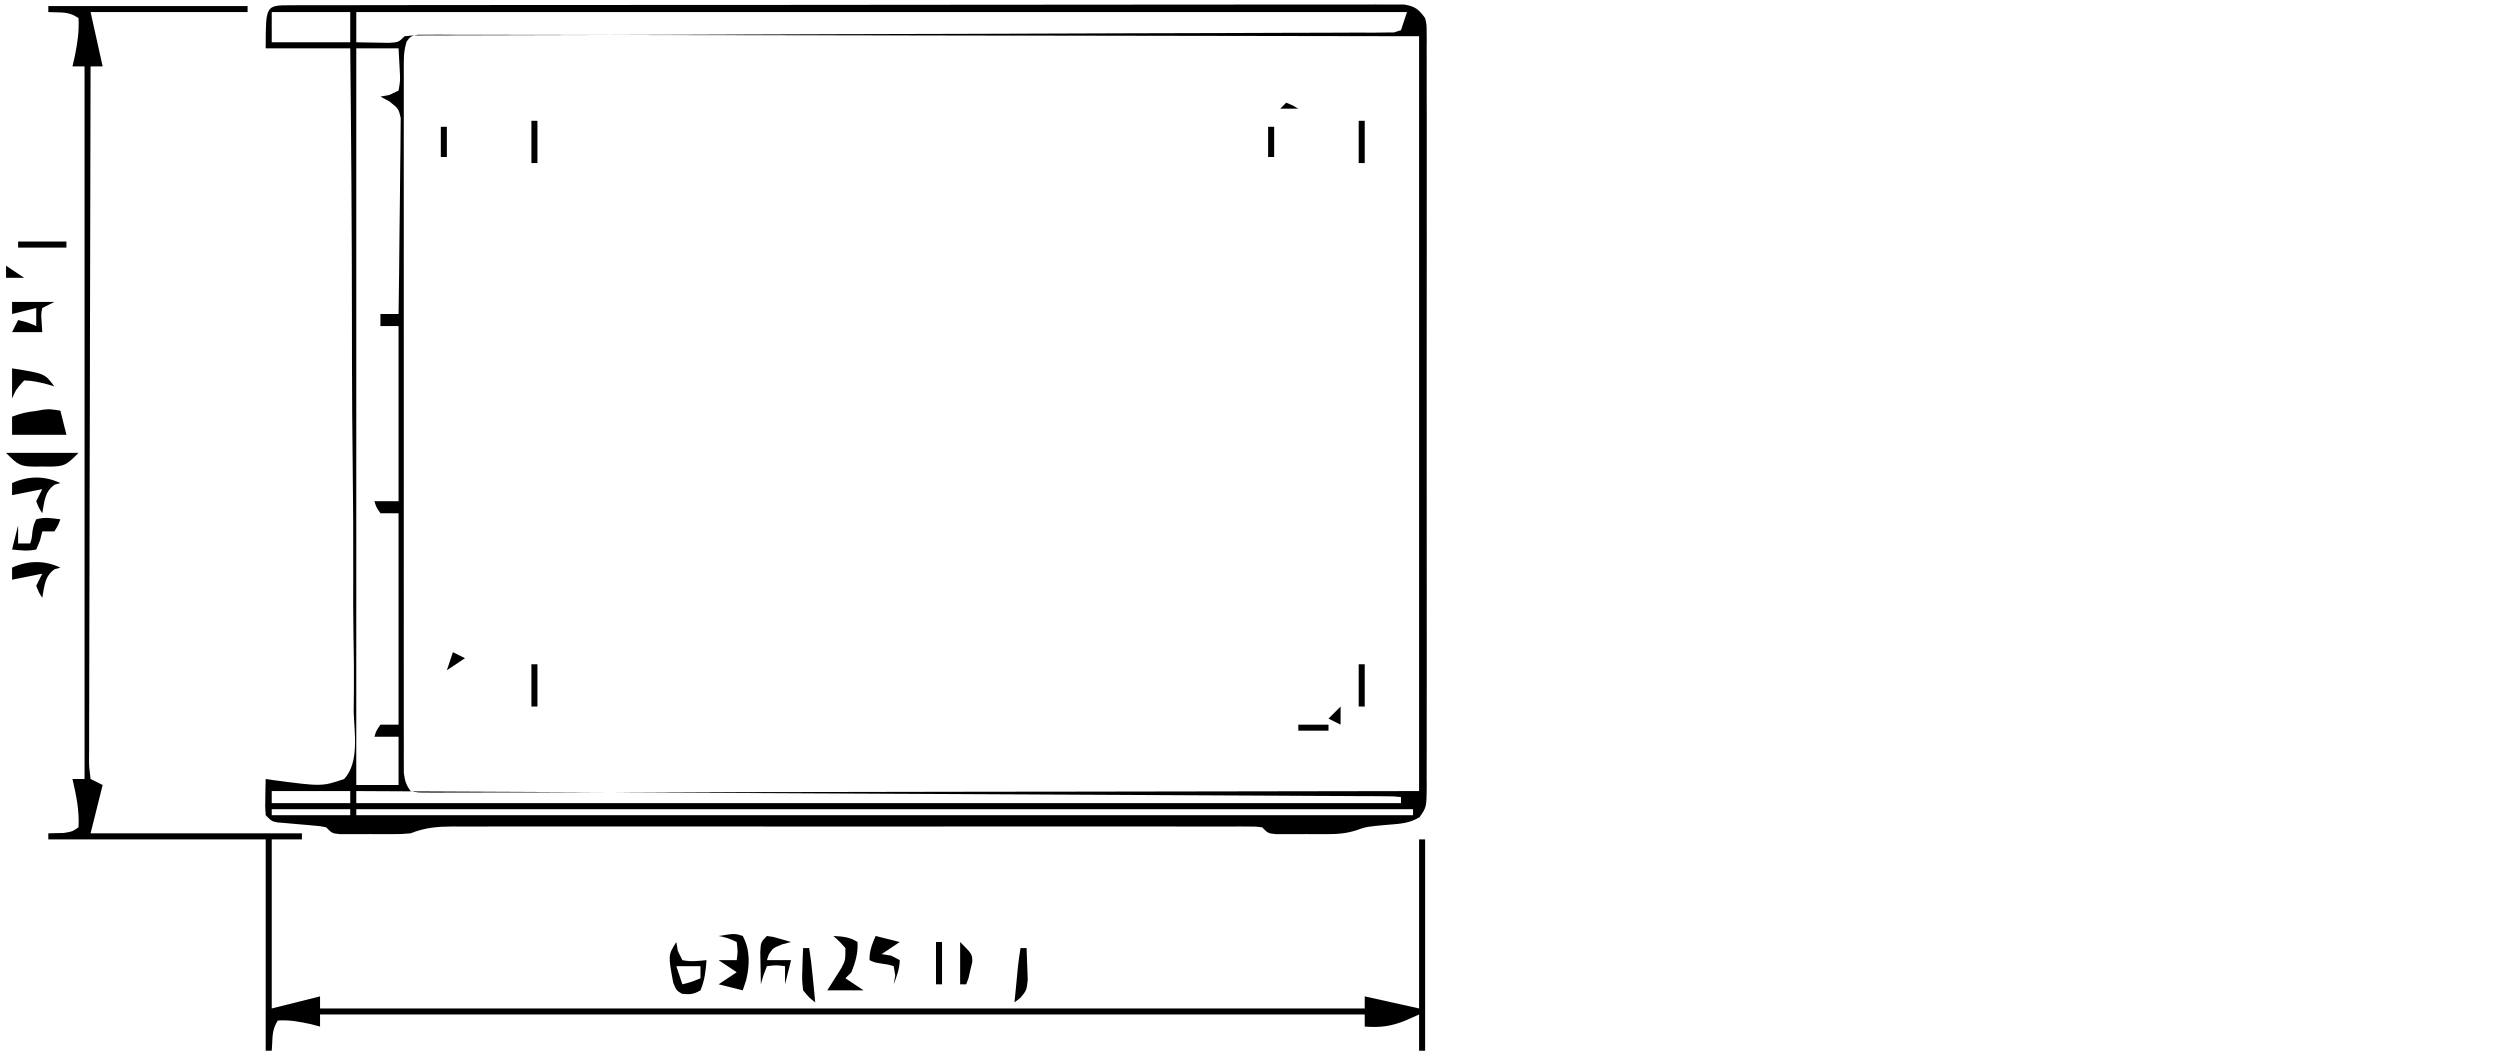
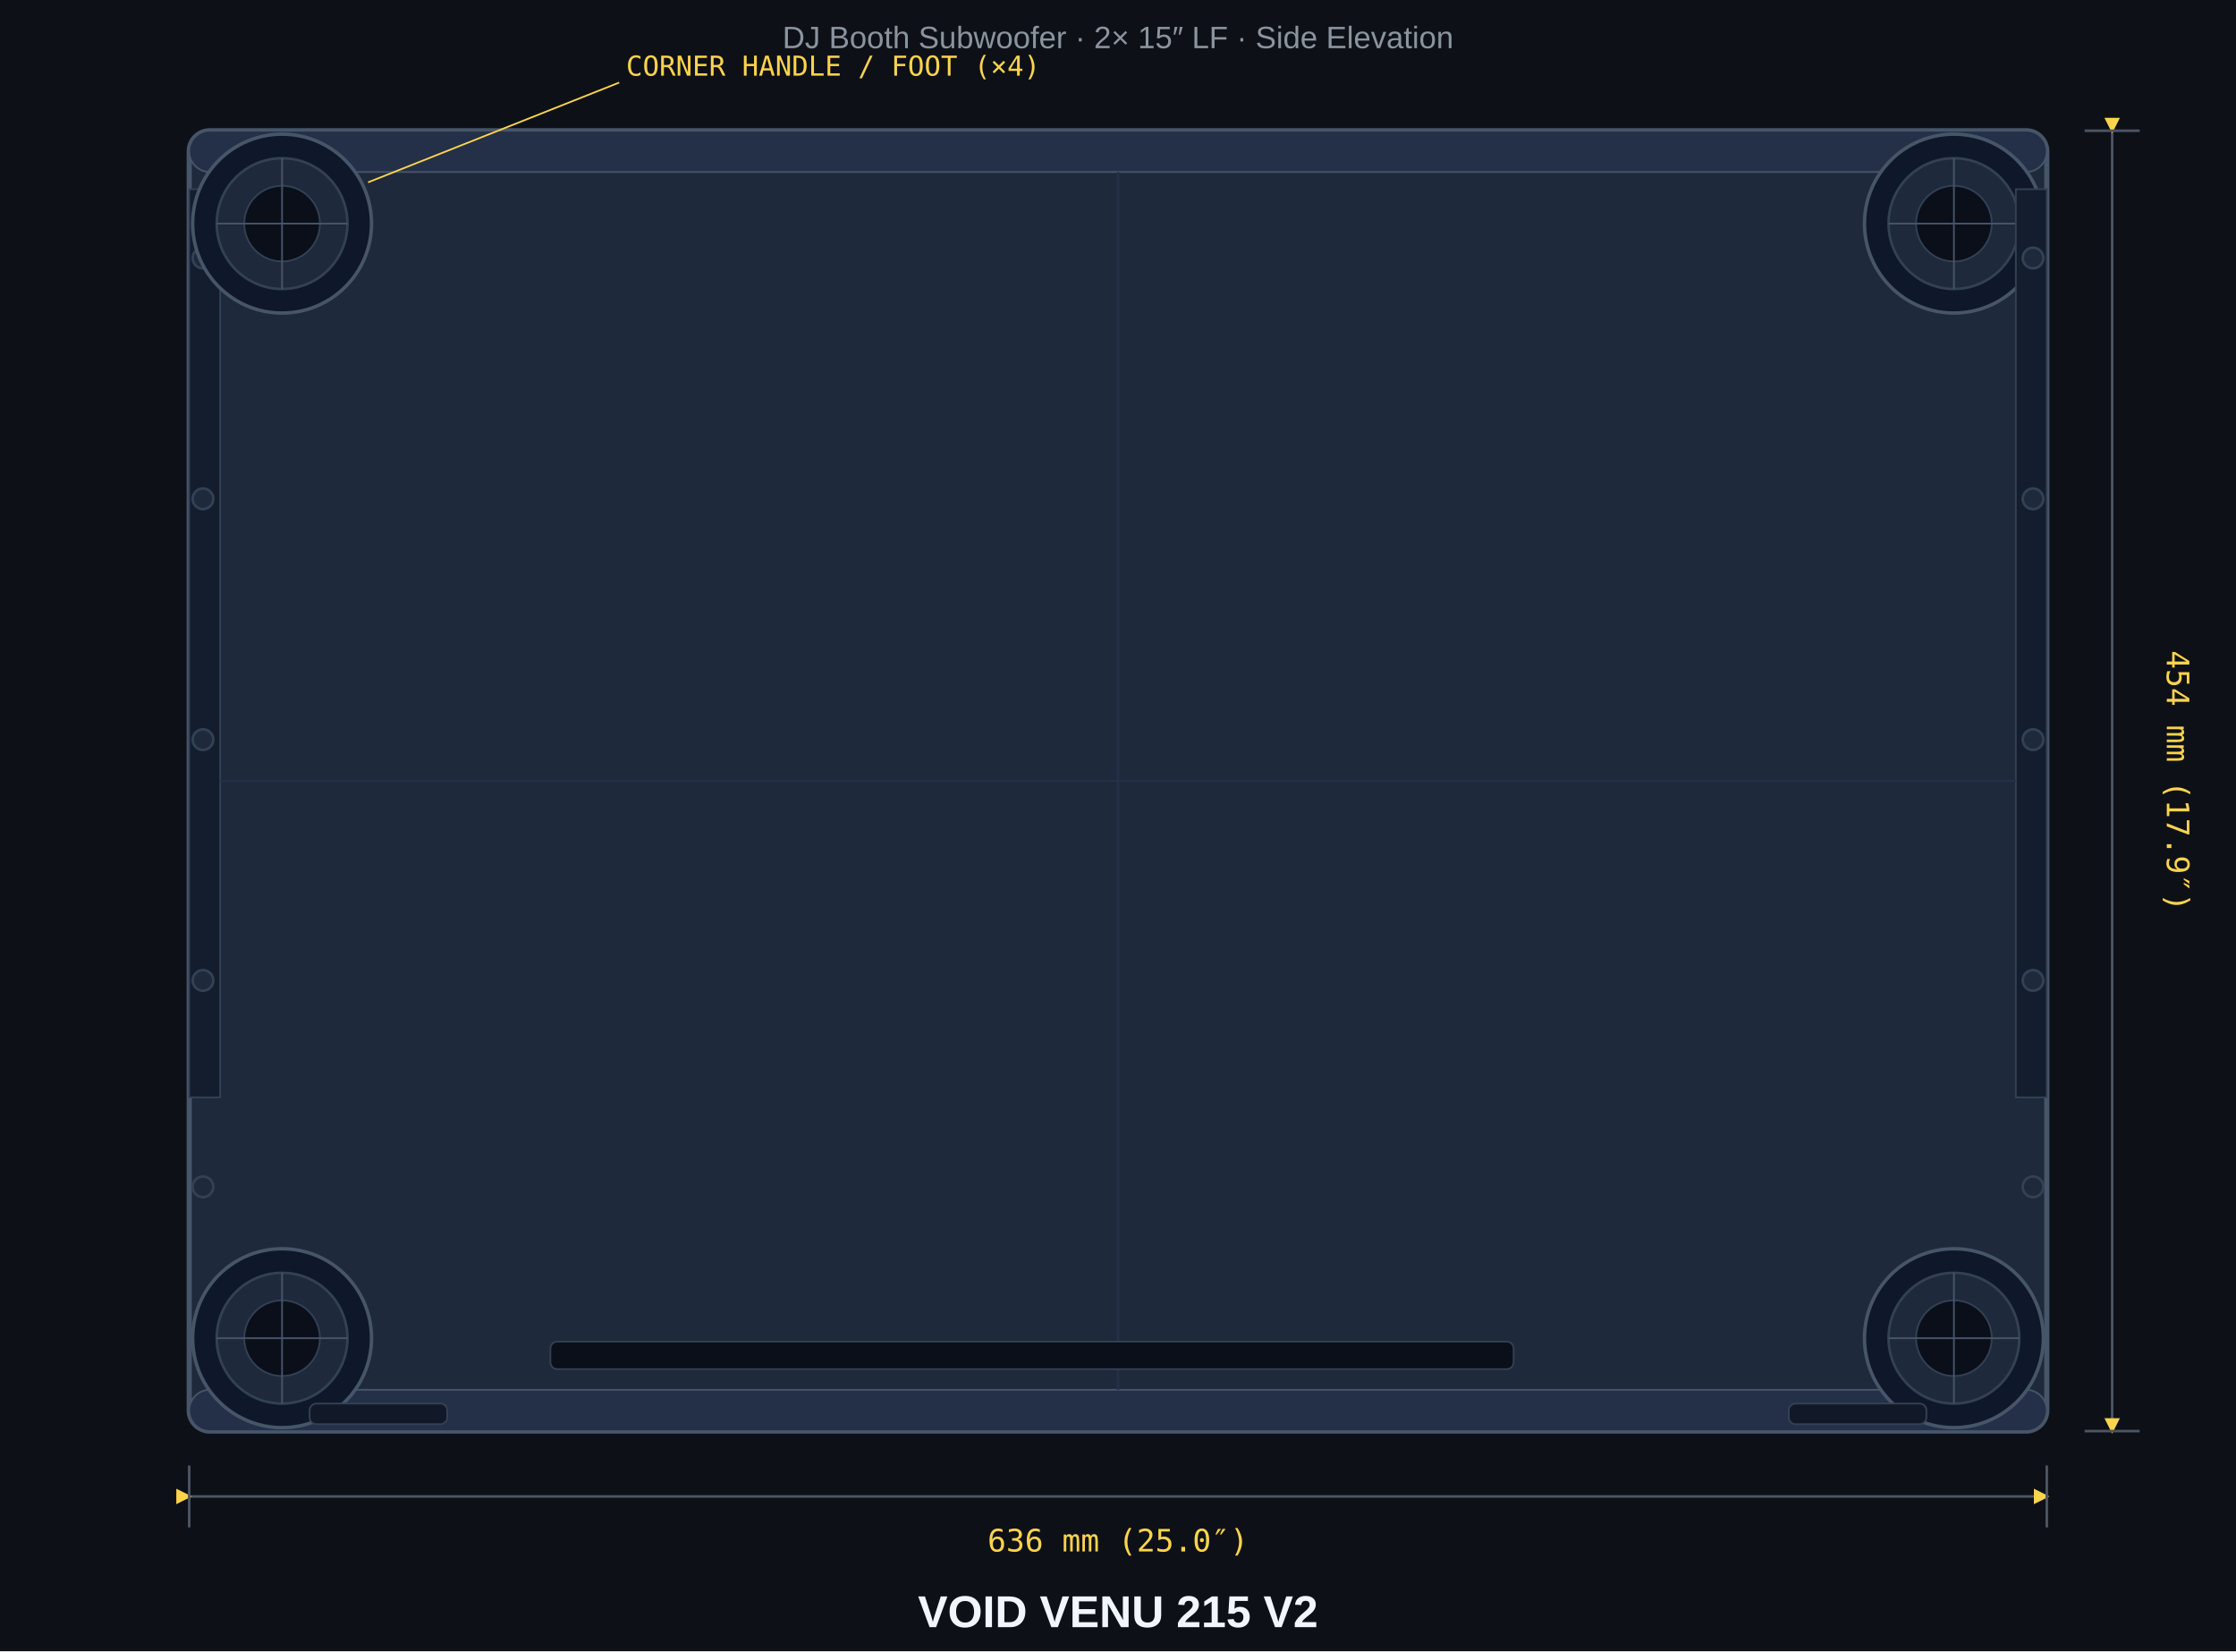
- <svg xmlns="http://www.w3.org/2000/svg" version="1.1" width="414" height="174">
-   <path d="M0 0 C10.89 0 21.78 0 33 0 C33 0.33 33 0.66 33 1 C24.42 1 15.84 1 7 1 C7.66 3.97 8.32 6.94 9 10 C8.34 10 7.68 10 7 10 C6.954 25.015 6.919 40.031 6.898 55.046 C6.895 56.818 6.893 58.589 6.89 60.36 C6.89 60.713 6.889 61.065 6.889 61.429 C6.88 67.144 6.864 72.86 6.846 78.576 C6.827 84.437 6.816 90.299 6.812 96.16 C6.809 99.454 6.803 102.747 6.789 106.041 C6.775 109.138 6.771 112.235 6.774 115.332 C6.773 116.471 6.769 117.611 6.762 118.75 C6.752 120.3 6.754 121.85 6.759 123.4 C6.754 123.856 6.748 124.312 6.742 124.782 C6.754 126.034 6.754 126.034 7 128 C7.66 128.33 8.32 128.66 9 129 C8.34 131.64 7.68 134.28 7 137 C18.55 137 30.1 137 42 137 C42 137.33 42 137.66 42 138 C40.35 138 38.7 138 37 138 C37 147.24 37 156.48 37 166 C38.32 165.67 38.32 165.67 45 164 C45 164.66 45 165.32 45 166 C102.09 166 159.18 166 218 166 C218 165.34 218 164.68 218 164 C220.97 164.66 223.94 165.32 227 166 C227 156.76 227 147.52 227 138 C227.33 138 227.66 138 228 138 C228 149.55 228 161.1 228 173 C227.67 173 227.34 173 227 173 C227 171.02 227 169.04 227 167 C226.257 167.33 225.515 167.66 224.75 168 C222.348 168.972 220.569 169.19 218 169 C218 168.34 218 167.68 218 167 C160.91 167 103.82 167 45 167 C45 167.66 45 168.32 45 169 C44.506 168.87 44.013 168.74 43.504 168.605 C41.595 168.194 39.952 167.868 38 168 C37.172 169.329 37.13 170.317 37.07 171.871 C37.047 172.244 37.024 172.616 37 173 C36.67 173 36.34 173 36 173 C36 161.45 36 149.9 36 138 C24.12 138 12.24 138 0 138 C0 137.67 0 137.34 0 137 C0.854 136.973 1.708 136.954 2.562 136.938 C3.953 136.719 3.953 136.719 5 136 C5.164 133.232 4.619 130.69 4 128 C4.66 128 5.32 128 6 128 C6 89.06 6 50.12 6 10 C5.34 10 4.68 10 4 10 C4.13 9.434 4.26 8.868 4.395 8.285 C4.822 6.137 5.13 4.197 5 2 C3.662 1.082 2.737 1.066 1.129 1.035 C0.756 1.024 0.384 1.012 0 1 C0 0.67 0 0.34 0 0 Z " fill="#000000" transform="translate(8,1)" />
-   <path d="M0 0 C0.659 -0.003 1.318 -0.006 1.997 -0.01 C2.736 -0.008 3.474 -0.007 4.213 -0.005 C4.992 -0.007 5.771 -0.009 6.55 -0.012 C8.699 -0.018 10.847 -0.018 12.996 -0.017 C15.311 -0.017 17.625 -0.022 19.939 -0.027 C24.476 -0.035 29.013 -0.038 33.551 -0.038 C37.237 -0.039 40.924 -0.041 44.61 -0.044 C55.053 -0.053 65.496 -0.058 75.939 -0.057 C76.22 -0.057 76.22 -0.057 77.646 -0.057 C78.21 -0.057 78.774 -0.057 79.355 -0.057 C88.501 -0.056 97.646 -0.066 106.792 -0.08 C116.173 -0.094 125.555 -0.101 134.936 -0.1 C140.207 -0.1 145.477 -0.103 150.748 -0.113 C155.235 -0.122 159.722 -0.125 164.209 -0.118 C166.5 -0.115 168.791 -0.115 171.082 -0.123 C173.177 -0.131 175.273 -0.13 177.368 -0.121 C178.128 -0.119 178.888 -0.121 179.647 -0.127 C180.677 -0.134 181.706 -0.129 182.736 -0.12 C183.309 -0.12 183.882 -0.121 184.472 -0.121 C186.276 0.188 186.866 0.657 187.931 2.129 C188.182 3.215 188.182 3.215 188.183 4.415 C188.188 4.874 188.193 5.333 188.198 5.806 C188.194 6.309 188.189 6.811 188.185 7.329 C188.186 7.597 188.186 7.597 188.194 8.951 C188.202 10.75 188.196 12.55 188.19 14.349 C188.192 15.637 188.196 16.925 188.2 18.212 C188.209 21.35 188.207 24.488 188.201 27.626 C188.197 30.176 188.196 32.726 188.198 35.276 C188.199 35.639 188.199 36.002 188.199 36.376 C188.2 37.112 188.201 37.849 188.201 38.586 C188.207 45.498 188.201 52.409 188.19 59.321 C188.181 65.254 188.182 71.186 188.192 77.118 C188.202 84.005 188.207 90.892 188.2 97.778 C188.2 98.513 188.199 99.247 188.198 99.981 C188.198 100.162 188.198 100.162 188.198 101.076 C188.196 103.623 188.199 106.17 188.203 108.718 C188.21 112.145 188.205 115.573 188.194 119 C188.191 120.261 188.192 121.521 188.196 122.781 C188.202 124.497 188.195 126.212 188.185 127.928 C188.187 128.18 188.187 128.18 188.198 129.451 C188.16 132.797 188.16 132.797 187.03 134.43 C185.438 135.442 183.83 135.553 181.993 135.691 C178.242 136.018 178.242 136.018 176.501 136.636 C174.856 137.152 173.549 137.258 171.829 137.261 C171.257 137.263 170.685 137.264 170.095 137.265 C169.505 137.261 168.914 137.258 168.306 137.254 C167.708 137.258 167.11 137.261 166.493 137.265 C165.924 137.264 165.354 137.263 164.767 137.261 C164.246 137.26 163.726 137.259 163.19 137.258 C161.931 137.129 161.931 137.129 160.931 136.129 C159.925 136.003 159.925 136.003 158.661 136.003 C158.18 136 157.699 135.998 157.204 135.995 C156.938 135.996 156.938 135.996 155.592 136.002 C155.03 136 154.467 135.999 153.888 135.997 C151.991 135.993 150.094 135.996 148.197 135.999 C146.842 135.998 145.487 135.996 144.132 135.994 C140.826 135.989 137.52 135.99 134.214 135.993 C131.526 135.996 128.839 135.996 126.152 135.995 C125.77 135.995 125.388 135.995 124.994 135.994 C124.218 135.994 123.442 135.994 122.666 135.993 C115.382 135.991 108.098 135.994 100.814 135.999 C94.563 136.004 88.313 136.003 82.062 135.998 C74.808 135.993 67.553 135.991 60.299 135.994 C59.525 135.994 58.751 135.995 57.978 135.995 C57.787 135.995 57.787 135.995 56.824 135.995 C54.141 135.996 51.458 135.995 48.775 135.992 C45.503 135.99 42.232 135.99 38.96 135.996 C37.291 135.998 35.622 135.999 33.953 135.996 C32.143 135.993 30.334 135.997 28.524 136.002 C27.996 135.999 27.469 135.997 26.925 135.995 C24.374 136.009 22.331 136.165 19.931 137.129 C18.413 137.258 18.413 137.258 16.829 137.261 C16.257 137.263 15.685 137.264 15.095 137.265 C14.505 137.261 13.914 137.258 13.306 137.254 C12.708 137.258 12.11 137.261 11.493 137.265 C10.924 137.264 10.354 137.263 9.767 137.261 C9.246 137.26 8.726 137.259 8.19 137.258 C6.931 137.129 6.931 137.129 5.931 136.129 C5.007 135.939 5.007 135.939 3.9 135.847 C3.501 135.81 3.103 135.773 2.693 135.734 C2.276 135.699 1.86 135.664 1.431 135.629 C0.608 135.56 -0.215 135.487 -1.038 135.41 C-1.403 135.38 -1.769 135.349 -2.145 135.318 C-3.069 135.129 -3.069 135.129 -4.069 134.129 C-4.167 132.718 -4.167 132.718 -4.132 131.066 C-4.123 130.518 -4.114 129.97 -4.104 129.406 C-4.093 128.984 -4.081 128.563 -4.069 128.129 C-3.684 128.187 -3.298 128.245 -2.901 128.305 C5.241 129.381 5.241 129.381 8.931 128.129 C11.461 125.362 10.616 120.477 10.498 117.021 C10.505 115.829 10.517 114.637 10.534 113.445 C10.561 110.531 10.529 107.623 10.47 104.71 C10.406 101.323 10.414 97.938 10.427 94.551 C10.448 88.51 10.412 82.472 10.339 76.432 C10.268 70.563 10.225 64.695 10.218 58.825 C10.217 58.464 10.217 58.103 10.216 57.73 C10.214 55.917 10.213 54.104 10.212 52.291 C10.201 37.236 10.093 22.183 9.931 7.129 C5.311 7.129 0.691 7.129 -4.069 7.129 C-4.069 0.005 -4.069 0.005 0 0 Z M-3.069 1.129 C-3.069 2.779 -3.069 4.429 -3.069 6.129 C1.221 6.129 5.511 6.129 9.931 6.129 C9.931 4.479 9.931 2.829 9.931 1.129 C5.641 1.129 1.351 1.129 -3.069 1.129 Z M10.931 1.129 C10.931 2.779 10.931 4.429 10.931 6.129 C12.077 6.156 13.222 6.175 14.368 6.191 C15.006 6.203 15.645 6.214 16.302 6.226 C17.931 6.129 17.931 6.129 18.931 5.129 C20.112 5.001 20.112 5.001 21.628 4.998 C22.204 4.995 22.78 4.991 23.374 4.987 C23.693 4.988 23.693 4.988 25.308 4.991 C25.989 4.988 26.67 4.985 27.351 4.982 C29.228 4.974 31.105 4.973 32.982 4.972 C35.004 4.97 37.026 4.963 39.047 4.956 C42.553 4.944 46.058 4.936 49.563 4.929 C55.1 4.919 60.637 4.899 66.174 4.876 C68.066 4.869 69.959 4.861 71.852 4.854 C72.325 4.852 72.798 4.85 73.285 4.848 C78.672 4.827 84.06 4.809 89.447 4.791 C89.94 4.789 90.432 4.787 90.94 4.786 C98.928 4.759 106.917 4.741 114.906 4.724 C123.1 4.707 131.293 4.678 139.487 4.639 C144.546 4.616 149.604 4.602 154.663 4.6 C158.127 4.598 161.591 4.585 165.055 4.563 C167.056 4.551 169.057 4.544 171.058 4.55 C172.888 4.555 174.717 4.547 176.547 4.528 C177.527 4.521 178.507 4.529 179.488 4.537 C179.776 4.533 179.776 4.533 181.234 4.511 C181.734 4.509 182.234 4.508 182.75 4.506 C183.14 4.382 183.529 4.257 183.931 4.129 C184.261 3.139 184.591 2.149 184.931 1.129 C127.511 1.129 70.091 1.129 10.931 1.129 Z M19.268 6.011 C18.922 7.158 18.806 8.063 18.805 9.259 C18.802 9.683 18.8 10.107 18.797 10.544 C18.799 11.008 18.802 11.472 18.804 11.949 C18.802 12.444 18.801 12.938 18.799 13.448 C18.795 15.109 18.798 16.77 18.801 18.431 C18.8 19.621 18.798 20.81 18.796 21.999 C18.792 24.896 18.793 27.794 18.796 30.691 C18.798 33.045 18.798 35.4 18.797 37.755 C18.797 38.09 18.797 38.424 18.797 38.77 C18.796 39.45 18.796 40.131 18.796 40.811 C18.793 47.193 18.796 53.576 18.801 59.958 C18.806 65.436 18.805 70.913 18.8 76.391 C18.795 82.75 18.793 89.109 18.796 95.469 C18.796 96.147 18.797 96.825 18.797 97.503 C18.797 97.836 18.797 98.17 18.798 98.514 C18.798 100.866 18.797 103.218 18.795 105.57 C18.792 108.735 18.794 111.899 18.799 115.064 C18.801 116.228 18.8 117.391 18.798 118.555 C18.795 120.139 18.799 121.724 18.804 123.308 C18.802 123.772 18.799 124.235 18.797 124.713 C18.8 125.137 18.802 125.561 18.805 125.998 C18.805 126.364 18.805 126.73 18.806 127.107 C18.96 128.364 19.165 129.109 19.931 130.129 C21.126 130.377 21.126 130.377 22.662 130.375 C23.246 130.379 23.829 130.383 24.431 130.387 C25.078 130.381 25.725 130.375 26.391 130.369 C27.081 130.37 27.77 130.372 28.46 130.374 C30.362 130.379 32.264 130.371 34.166 130.361 C36.214 130.352 38.262 130.355 40.311 130.357 C43.862 130.358 47.413 130.351 50.964 130.34 C56.099 130.324 61.233 130.319 66.368 130.316 C74.697 130.312 83.027 130.298 91.356 130.28 C99.449 130.261 107.543 130.247 115.636 130.238 C116.139 130.238 116.643 130.237 117.162 130.237 C121.101 130.233 125.039 130.229 128.978 130.225 C148.296 130.206 167.613 130.166 186.931 130.129 C186.931 88.879 186.931 47.629 186.931 5.129 C145.062 5.048 145.062 5.048 127.616 5.031 C123.623 5.027 119.629 5.023 115.636 5.019 C115.135 5.018 114.635 5.018 114.119 5.017 C106.028 5.008 97.937 4.993 89.847 4.974 C81.549 4.956 73.251 4.945 64.953 4.94 C59.83 4.938 54.706 4.929 49.582 4.913 C46.073 4.902 42.563 4.899 39.054 4.902 C37.027 4.903 34.999 4.901 32.972 4.89 C31.118 4.881 29.265 4.88 27.411 4.887 C26.418 4.888 25.424 4.879 24.431 4.87 C23.847 4.874 23.263 4.878 22.662 4.883 C22.155 4.882 21.648 4.881 21.126 4.88 C19.931 5.129 19.931 5.129 19.268 6.011 Z M10.931 7.129 C10.931 47.389 10.931 87.649 10.931 129.129 C13.241 129.129 15.551 129.129 17.931 129.129 C17.931 126.489 17.931 123.849 17.931 121.129 C16.611 121.129 15.291 121.129 13.931 121.129 C14.243 120.129 14.243 120.129 14.931 119.129 C15.921 119.129 16.911 119.129 17.931 119.129 C17.931 107.579 17.931 96.029 17.931 84.129 C16.941 84.129 15.951 84.129 14.931 84.129 C14.243 83.129 14.243 83.129 13.931 82.129 C15.251 82.129 16.571 82.129 17.931 82.129 C17.931 72.559 17.931 62.989 17.931 53.129 C16.941 53.129 15.951 53.129 14.931 53.129 C14.931 52.469 14.931 51.809 14.931 51.129 C15.921 51.129 16.911 51.129 17.931 51.129 C18 46.73 18.054 42.332 18.086 37.933 C18.102 35.891 18.123 33.848 18.157 31.806 C18.19 29.835 18.208 27.864 18.215 25.893 C18.221 25.141 18.232 24.389 18.248 23.637 C18.27 22.583 18.273 21.531 18.271 20.477 C18.278 19.877 18.285 19.278 18.292 18.66 C17.931 17.129 17.931 17.129 16.41 15.919 C15.922 15.658 15.434 15.397 14.931 15.129 C15.422 15.037 15.913 14.946 16.419 14.851 C16.669 14.732 16.669 14.732 17.931 14.129 C18.224 12.5 18.224 12.5 18.118 10.566 C18.087 9.999 18.087 9.999 17.931 7.129 C15.621 7.129 13.311 7.129 10.931 7.129 Z M-3.069 130.129 C-3.069 130.789 -3.069 131.449 -3.069 132.129 C1.221 132.129 5.511 132.129 9.931 132.129 C9.931 131.469 9.931 130.809 9.931 130.129 C5.641 130.129 1.351 130.129 -3.069 130.129 Z M10.931 130.129 C10.931 130.789 10.931 131.449 10.931 132.129 C68.021 132.129 125.111 132.129 183.931 132.129 C183.931 131.799 183.931 131.469 183.931 131.129 C182.822 130.998 182.822 130.998 181.229 130.99 C180.626 130.984 180.024 130.979 179.403 130.973 C178.723 130.972 178.043 130.971 177.363 130.97 C176.65 130.966 175.936 130.961 175.222 130.955 C173.25 130.942 171.277 130.934 169.305 130.928 C167.182 130.92 165.059 130.906 162.937 130.893 C159.255 130.872 155.574 130.853 151.892 130.838 C146.569 130.815 141.246 130.787 135.923 130.757 C127.288 130.71 118.652 130.666 110.017 130.626 C101.626 130.587 93.235 130.545 84.844 130.501 C84.328 130.498 83.811 130.496 83.279 130.493 C80.686 130.479 78.094 130.465 75.502 130.452 C53.978 130.338 32.455 130.231 10.931 130.129 Z M-3.069 133.129 C-3.069 133.459 -3.069 133.789 -3.069 134.129 C1.221 134.129 5.511 134.129 9.931 134.129 C9.931 133.799 9.931 133.469 9.931 133.129 C5.641 133.129 1.351 133.129 -3.069 133.129 Z M10.931 133.129 C10.931 133.459 10.931 133.789 10.931 134.129 C68.681 134.129 126.431 134.129 185.931 134.129 C185.931 133.799 185.931 133.469 185.931 133.129 C128.181 133.129 70.431 133.129 10.931 133.129 Z " fill="#000000" transform="translate(48.06914,0.8713655)" />
-   <path d="M0 0 C1.062 0.438 1.062 0.438 2 1 C1.01 1 0.02 1 -1 1 C-0.67 0.67 -0.34 0.34 0 0 Z " fill="#000000" transform="translate(213,17)" />
-   <path d="M0 0 C0.33 0 0.66 0 1 0 C1 2.31 1 4.62 1 7 C0.67 7 0.34 7 0 7 C0 4.69 0 2.38 0 0 Z " fill="#000000" transform="translate(88,20)" />
-   <path d="M0 0 C0.33 0 0.66 0 1 0 C1 2.31 1 4.62 1 7 C0.67 7 0.34 7 0 7 C0 4.69 0 2.38 0 0 Z " fill="#000000" transform="translate(225,20)" />
-   <path d="M0 0 C0.33 0 0.66 0 1 0 C1 1.65 1 3.3 1 5 C0.67 5 0.34 5 0 5 C0 3.35 0 1.7 0 0 Z " fill="#000000" transform="translate(73,21)" />
-   <path d="M0 0 C0.33 0 0.66 0 1 0 C1 1.65 1 3.3 1 5 C0.67 5 0.34 5 0 5 C0 3.35 0 1.7 0 0 Z " fill="#000000" transform="translate(210,21)" />
-   <path d="M0 0 C2.64 0 5.28 0 8 0 C8 0.33 8 0.66 8 1 C5.36 1 2.72 1 0 1 C0 0.67 0 0.34 0 0 Z " fill="#000000" transform="translate(3,40)" />
-   <path d="M0 0 C0.495 0.33 0.495 0.33 3 2 C2.01 2 1.02 2 0 2 C0 1.34 0 0.68 0 0 Z " fill="#000000" transform="translate(1,44)" />
-   <path d="M0 0 C2.31 0 4.62 0 7 0 C6.67 0.165 6.67 0.165 5 1 C4.805 1.973 4.805 1.973 4.875 3.062 C4.896 3.382 4.896 3.382 5 5 C3.35 5 1.7 5 0 5 C0.33 4.34 0.66 3.68 1 3 C2.563 3.375 2.563 3.375 4 4 C4 3.01 4 2.02 4 1 C2.68 1.33 1.36 1.66 0 2 C0 1.34 0 0.68 0 0 Z " fill="#000000" transform="translate(2,50)" />
-   <path d="M0 0 C5.429 0.857 5.429 0.857 7 3 C6.662 2.893 6.325 2.786 5.977 2.676 C4.614 2.309 3.413 2.027 2 2 C0.688 3.438 0.688 3.438 0 5 C0 3.35 0 1.7 0 0 Z " fill="#000000" transform="translate(2,61)" />
-   <path d="M0 0 C0.33 1.32 0.66 2.64 1 4 C-1.97 4 -4.94 4 -8 4 C-8 3.01 -8 2.02 -8 1 C-6.558 0.451 -5.561 0.224 -4.062 0.062 C-3.689 -0.005 -3.316 -0.073 -2.932 -0.143 C-1.848 -0.277 -1.848 -0.277 0 0 Z " fill="#000000" transform="translate(10,68)" />
-   <path d="M0 0 C3.96 0 7.92 0 12 0 C9.994 2.006 9.724 2.254 7.078 2.273 C6.9 2.27 6.9 2.27 6 2.25 C5.644 2.258 5.288 2.265 4.922 2.273 C2.276 2.254 2.006 2.006 0 0 Z " fill="#000000" transform="translate(1,75)" />
-   <path d="M0 0 C-0.309 0.082 -0.619 0.165 -0.938 0.25 C-2.639 1.451 -2.613 3.001 -3 5 C-3.562 4.125 -3.562 4.125 -4 3 C-3.67 2.34 -3.34 1.68 -3 1 C-4.65 1.33 -6.3 1.66 -8 2 C-8 1.34 -8 0.68 -8 0 C-5.351 -1.204 -2.624 -1.243 0 0 Z " fill="#000000" transform="translate(10,80)" />
-   <path d="M0 0 C1.447 -0.405 2.479 -0.196 4 0 C3.625 1 3.625 1 3 2 C2.34 2 1.68 2 1 2 C0.876 2.495 0.753 2.99 0.625 3.5 C0.419 3.995 0.213 4.49 0 5 C-1.41 5.296 -2.544 5.141 -4 5 C-3.67 3.68 -3.34 2.36 -3 1 C-3 1.99 -3 2.98 -3 4 C-2.34 4 -1.68 4 -1 4 C-0.727 3.125 -0.727 3.125 -0.625 2 C-0.418 0.891 -0.418 0.891 0 0 Z " fill="#000000" transform="translate(6,86)" />
-   <path d="M0 0 C-0.309 0.082 -0.619 0.165 -0.938 0.25 C-2.639 1.451 -2.613 3.001 -3 5 C-3.562 4.125 -3.562 4.125 -4 3 C-3.67 2.34 -3.34 1.68 -3 1 C-4.65 1.33 -6.3 1.66 -8 2 C-8 1.34 -8 0.68 -8 0 C-5.351 -1.204 -2.624 -1.243 0 0 Z " fill="#000000" transform="translate(10,94)" />
-   <path d="M0 0 C0.66 0.33 1.32 0.66 2 1 C1.505 1.33 1.505 1.33 -1 3 C-0.67 2.01 -0.34 1.02 0 0 Z " fill="#000000" transform="translate(75,108)" />
-   <path d="M0 0 C0.33 0 0.66 0 1 0 C1 2.31 1 4.62 1 7 C0.67 7 0.34 7 0 7 C0 4.69 0 2.38 0 0 Z " fill="#000000" transform="translate(88,110)" />
-   <path d="M0 0 C0.33 0 0.66 0 1 0 C1 2.31 1 4.62 1 7 C0.67 7 0.34 7 0 7 C0 4.69 0 2.38 0 0 Z " fill="#000000" transform="translate(225,110)" />
-   <path d="M0 0 C1 4 1 4 1 4 Z " fill="#000000" transform="translate(73,112)" />
-   <path d="M0 0 C1 4 1 4 1 4 Z " fill="#000000" transform="translate(210,112)" />
-   <path d="M0 0 C0 0.99 0 1.98 0 3 C-0.66 2.67 -1.32 2.34 -2 2 C-1.34 1.34 -0.68 0.68 0 0 Z " fill="#000000" transform="translate(222,117)" />
-   <path d="M0 0 C4 1 4 1 4 1 Z " fill="#000000" transform="translate(78,120)" />
-   <path d="M0 0 C1.65 0 3.3 0 5 0 C5 0.33 5 0.66 5 1 C3.35 1 1.7 1 0 1 C0 0.67 0 0.34 0 0 Z " fill="#000000" transform="translate(215,120)" />
-   <path d="M0 0 C1 4 1 4 1 4 Z " fill="#000000" transform="translate(162,154)" />
-   <path d="M0 0 C2.685 -0.433 2.685 -0.433 4 0 C5.236 2.296 5.167 4.834 4.562 7.312 C4.377 7.869 4.191 8.426 4 9 C2.68 8.67 1.36 8.34 0 8 C0.99 7.34 1.98 6.68 3 6 C2.01 5.34 1.02 4.68 0 4 C0.99 4 1.98 4 3 4 C3.188 2.562 3.188 2.562 3 1 C1.5 0.312 1.5 0.312 0 0 Z " fill="#000000" transform="translate(119,155)" />
-   <path d="M0 0 C0.973 0.121 0.973 0.121 2.062 0.438 C2.425 0.539 2.787 0.641 3.16 0.746 C3.437 0.83 3.714 0.914 4 1 C3.763 1.062 3.763 1.062 2.562 1.375 C1 2 1 2 0.312 3.062 C0.209 3.372 0.106 3.681 0 4 C1.32 4 2.64 4 4 4 C3.67 5.32 3.34 6.64 3 8 C3 7.01 3 6.02 3 5 C1.562 4.812 1.562 4.812 0 5 C-0.598 6.512 -0.598 6.512 -1 8 C-1.027 6.854 -1.046 5.708 -1.062 4.562 C-1.074 3.924 -1.086 3.286 -1.098 2.629 C-1 1 -1 1 0 0 Z " fill="#000000" transform="translate(127,155)" />
-   <path d="M0 0 C1.48 0.07 2.748 0.167 4 1 C4.122 2.783 3.652 4.35 3 6 C2.67 6.33 2.34 6.66 2 7 C2.99 7.66 3.98 8.32 5 9 C3.02 9 1.04 9 -1 9 C-0.219 7.763 0.562 6.526 1.344 5.289 C2 4 2 4 2 2 C1 0.875 1 0.875 0 0 Z " fill="#000000" transform="translate(138,155)" />
-   <path d="M0 0 C0.66 0.165 0.66 0.165 4 1 C3.505 1.33 3.505 1.33 1 3 C1.516 3.083 2.031 3.165 2.562 3.25 C2.8 3.374 2.8 3.374 4 4 C3.965 5.429 3.511 6.675 3 8 C3.083 7.526 3.165 7.051 3.25 6.562 C3.167 6.047 3.085 5.531 3 5 C2.074 4.719 2.074 4.719 0.938 4.562 C-0.176 4.383 -0.176 4.383 -1 4 C-1.066 2.542 -0.568 1.327 0 0 Z " fill="#000000" transform="translate(145,155)" />
-   <path d="M0 0 C0.082 0.495 0.165 0.99 0.25 1.5 C0.498 1.995 0.745 2.49 1 3 C2.412 3.294 3.542 3.141 5 3 C4.874 4.759 4.695 6.37 4 8 C2.865 8.668 2.227 8.713 0.926 8.566 C0 8 0 8 -0.52 6.715 C-1.362 2.142 -1.362 2.142 0 0 Z M0 4 C0.33 4.99 0.66 5.98 1 7 C2.5 6.625 2.5 6.625 4 6 C4 5.34 4 4.68 4 4 C2.68 4 1.36 4 0 4 Z " fill="#000000" transform="translate(112,156)" />
-   <path d="M0 0 C0.33 0 0.66 0 1 0 C1 2.31 1 4.62 1 7 C0.67 7 0.34 7 0 7 C0 4.69 0 2.38 0 0 Z " fill="#000000" transform="translate(155,156)" />
-   <path d="M0 0 C2 2 2 2 2.012 3.289 C1.905 3.73 1.798 4.171 1.688 4.625 C1.588 5.071 1.489 5.517 1.387 5.977 C1.259 6.314 1.131 6.652 1 7 C0.67 7 0.34 7 0 7 C0 4.69 0 2.38 0 0 Z " fill="#000000" transform="translate(159,156)" />
-   <path d="M0 0 C0.33 0 0.66 0 1 0 C1.243 1.509 1.423 2.981 1.562 4.5 C1.606 4.929 1.649 5.359 1.693 5.801 C1.8 6.867 1.901 7.933 2 9 C1.008 8.227 1.008 8.227 0 7 C-0.195 5.273 -0.195 5.273 -0.125 3.375 C-0.107 2.743 -0.089 2.112 -0.07 1.461 C-0.047 0.979 -0.024 0.497 0 0 Z " fill="#000000" transform="translate(133,157)" />
-   <path d="M0 0 C0.33 0 0.66 0 1 0 C1.054 1.124 1.093 2.25 1.125 3.375 C1.148 4.001 1.171 4.628 1.195 5.273 C1 7 1 7 -0.008 8.227 C-0.335 8.482 -0.663 8.737 -1 9 C-0.86 7.499 -0.713 6 -0.562 4.5 C-0.523 4.071 -0.484 3.641 -0.443 3.199 C-0.333 2.128 -0.171 1.063 0 0 Z " fill="#000000" transform="translate(169,157)" />
-   <path d="M0 0 C4 1 4 1 4 1 Z " fill="#000000" transform="translate(144,163)" />
+ <svg xmlns="http://www.w3.org/2000/svg" viewBox="0 0 650 480" width="650" height="480" role="img" aria-labelledby="venu215-side-title venu215-side-desc">
+   <defs>
+     <style>
+       text { font-family: 'Segoe UI', Arial, sans-serif; }
+       .lbl  { fill: #f0f6fc; font-size: 13px; font-weight: 700; text-anchor: middle; }
+       .sub  { fill: #8b949e; font-size: 9px; text-anchor: middle; }
+       .dim  { fill: #fcd34d; font-size: 9px; font-family: 'Segoe UI Mono', monospace; text-anchor: middle; }
+       .dim-r { fill: #fcd34d; font-size: 9px; font-family: 'Segoe UI Mono', monospace; text-anchor: middle; dominant-baseline: central; }
+       .dln  { stroke: #4b5563; stroke-width: 0.75; fill: none; }
+       .body { fill: #1e293b; stroke: #475569; stroke-width: 1.5; }
+       .hdw  { fill: #0f172a; stroke: #475569; stroke-width: 1; }
+       .bolt { fill: #1e293b; stroke: #334155; stroke-width: 0.75; }
+       .callout { fill: #fcd34d; font-size: 8px; font-family: 'Segoe UI Mono', monospace; text-anchor: start; }
+       .callout-line { stroke: #fcd34d; stroke-width: 0.5; fill: none; }
+     </style>
+     <marker id="arr-s" markerWidth="6" markerHeight="6" refX="5" refY="3" orient="auto">
+       <path d="M0,0 L6,3 L0,6 Z" fill="#fcd34d" />
+     </marker>
+     <marker id="arr-s-rev" markerWidth="6" markerHeight="6" refX="1" refY="3" orient="auto-start-reverse">
+       <path d="M6,0 L0,3 L6,6 Z" fill="#fcd34d" />
+     </marker>
+     <symbol id="corner-handle" overflow="visible">
+       <circle class="hdw" cx="0" cy="0" r="26" />
+       <circle class="bolt" cx="0" cy="0" r="19" />
+       <circle fill="#0a0f1a" stroke="#334155" stroke-width="0.5" cx="0" cy="0" r="11" />
+       <line x1="-19" y1="0" x2="19" y2="0" stroke="#475569" stroke-width="0.5" />
+       <line x1="0" y1="-19" x2="0" y2="19" stroke="#475569" stroke-width="0.5" />
+     </symbol>
+   </defs>
+   <rect width="650" height="480" fill="#0d1117" />
+   <rect class="body" x="55" y="38" width="540" height="378" rx="6" />
+   <rect x="55" y="38" width="540" height="12" rx="6" fill="#243048" stroke="#475569" stroke-width="0.5" />
+   <rect x="55" y="404" width="540" height="12" rx="6" fill="#243048" stroke="#475569" stroke-width="0.5" />
+   <rect x="55" y="55" width="9" height="264" fill="#131d2e" stroke="#334155" stroke-width="0.5" />
+   <circle class="bolt" cx="59" cy="75" r="3" />
+   <circle class="bolt" cx="59" cy="145" r="3" />
+   <circle class="bolt" cx="59" cy="215" r="3" />
+   <circle class="bolt" cx="59" cy="285" r="3" />
+   <circle class="bolt" cx="59" cy="345" r="3" />
+   <use href="#corner-handle" x="82" y="65" />
+   <use href="#corner-handle" x="568" y="65" />
+   <use href="#corner-handle" x="82" y="389" />
+   <use href="#corner-handle" x="568" y="389" />
+   <rect x="586" y="55" width="9" height="264" fill="#131d2e" stroke="#334155" stroke-width="0.5" />
+   <circle class="bolt" cx="591" cy="75" r="3" />
+   <circle class="bolt" cx="591" cy="145" r="3" />
+   <circle class="bolt" cx="591" cy="215" r="3" />
+   <circle class="bolt" cx="591" cy="285" r="3" />
+   <circle class="bolt" cx="591" cy="345" r="3" />
+   <line x1="325" y1="50" x2="325" y2="404" stroke="#243048" stroke-width="0.75" />
+   <line x1="64" y1="227" x2="586" y2="227" stroke="#243048" stroke-width="0.5" />
+   <rect x="160" y="390" width="280" height="8" rx="2" fill="#0a0f1a" stroke="#334155" stroke-width="0.5" />
+   <rect x="90" y="408" width="40" height="6" rx="2" fill="#111827" stroke="#334155" stroke-width="0.5" />
+   <rect x="520" y="408" width="40" height="6" rx="2" fill="#111827" stroke="#334155" stroke-width="0.5" />
+   <line class="dln" x1="55" y1="435" x2="595" y2="435" marker-start="url(#arr-s-rev)" marker-end="url(#arr-s)" />
+   <line class="dln" x1="55" y1="426" x2="55" y2="444" />
+   <line class="dln" x1="595" y1="426" x2="595" y2="444" />
+   <text class="dim" x="325" y="451">636 mm  (25.0″)</text>
+   <line class="dln" x1="614" y1="38" x2="614" y2="416" marker-start="url(#arr-s-rev)" marker-end="url(#arr-s)" />
+   <line class="dln" x1="606" y1="38" x2="622" y2="38" />
+   <line class="dln" x1="606" y1="416" x2="622" y2="416" />
+   <text class="dim-r" x="633" y="227" transform="rotate(90,633,227)">454 mm  (17.9″)</text>
+   <line class="callout-line" x1="107" y1="53" x2="180" y2="24" />
+   <text class="callout" x="182" y="22">CORNER HANDLE / FOOT (×4)</text>
+   <text class="lbl" x="325" y="473">VOID VENU 215 V2</text>
+   <text class="sub" x="325" y="14">DJ Booth Subwoofer · 2× 15″ LF · Side Elevation</text>
</svg>
